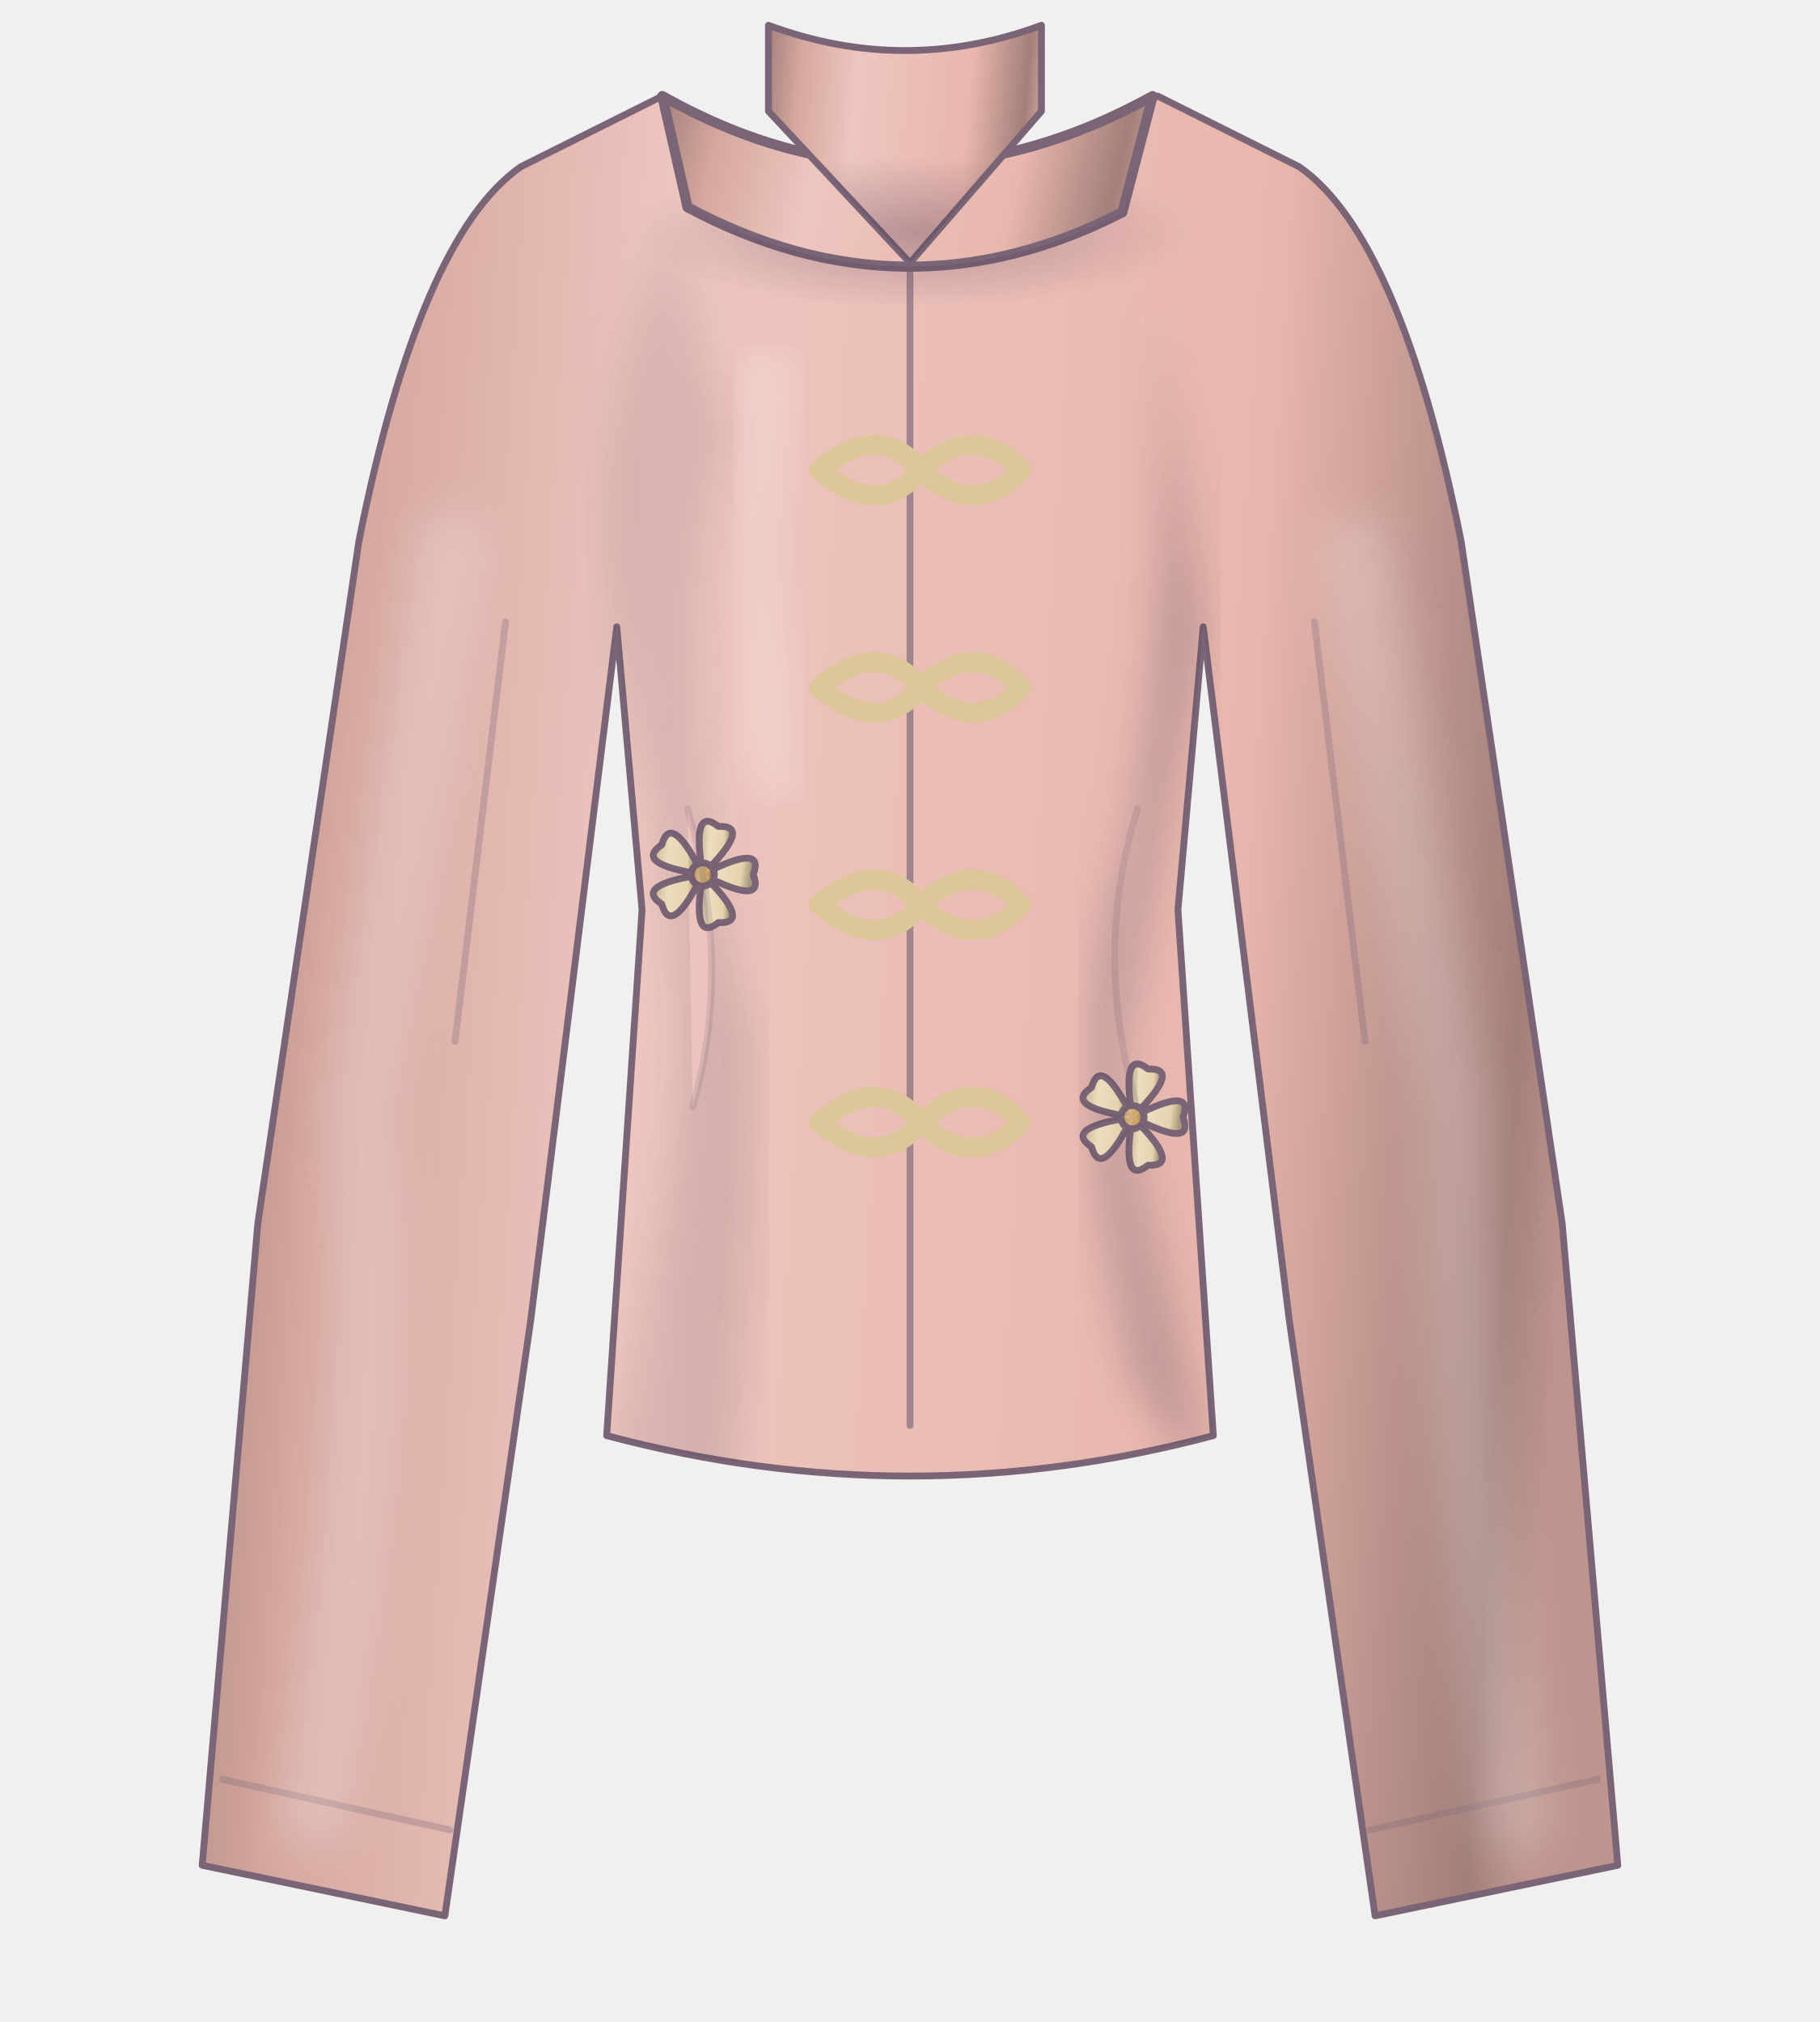
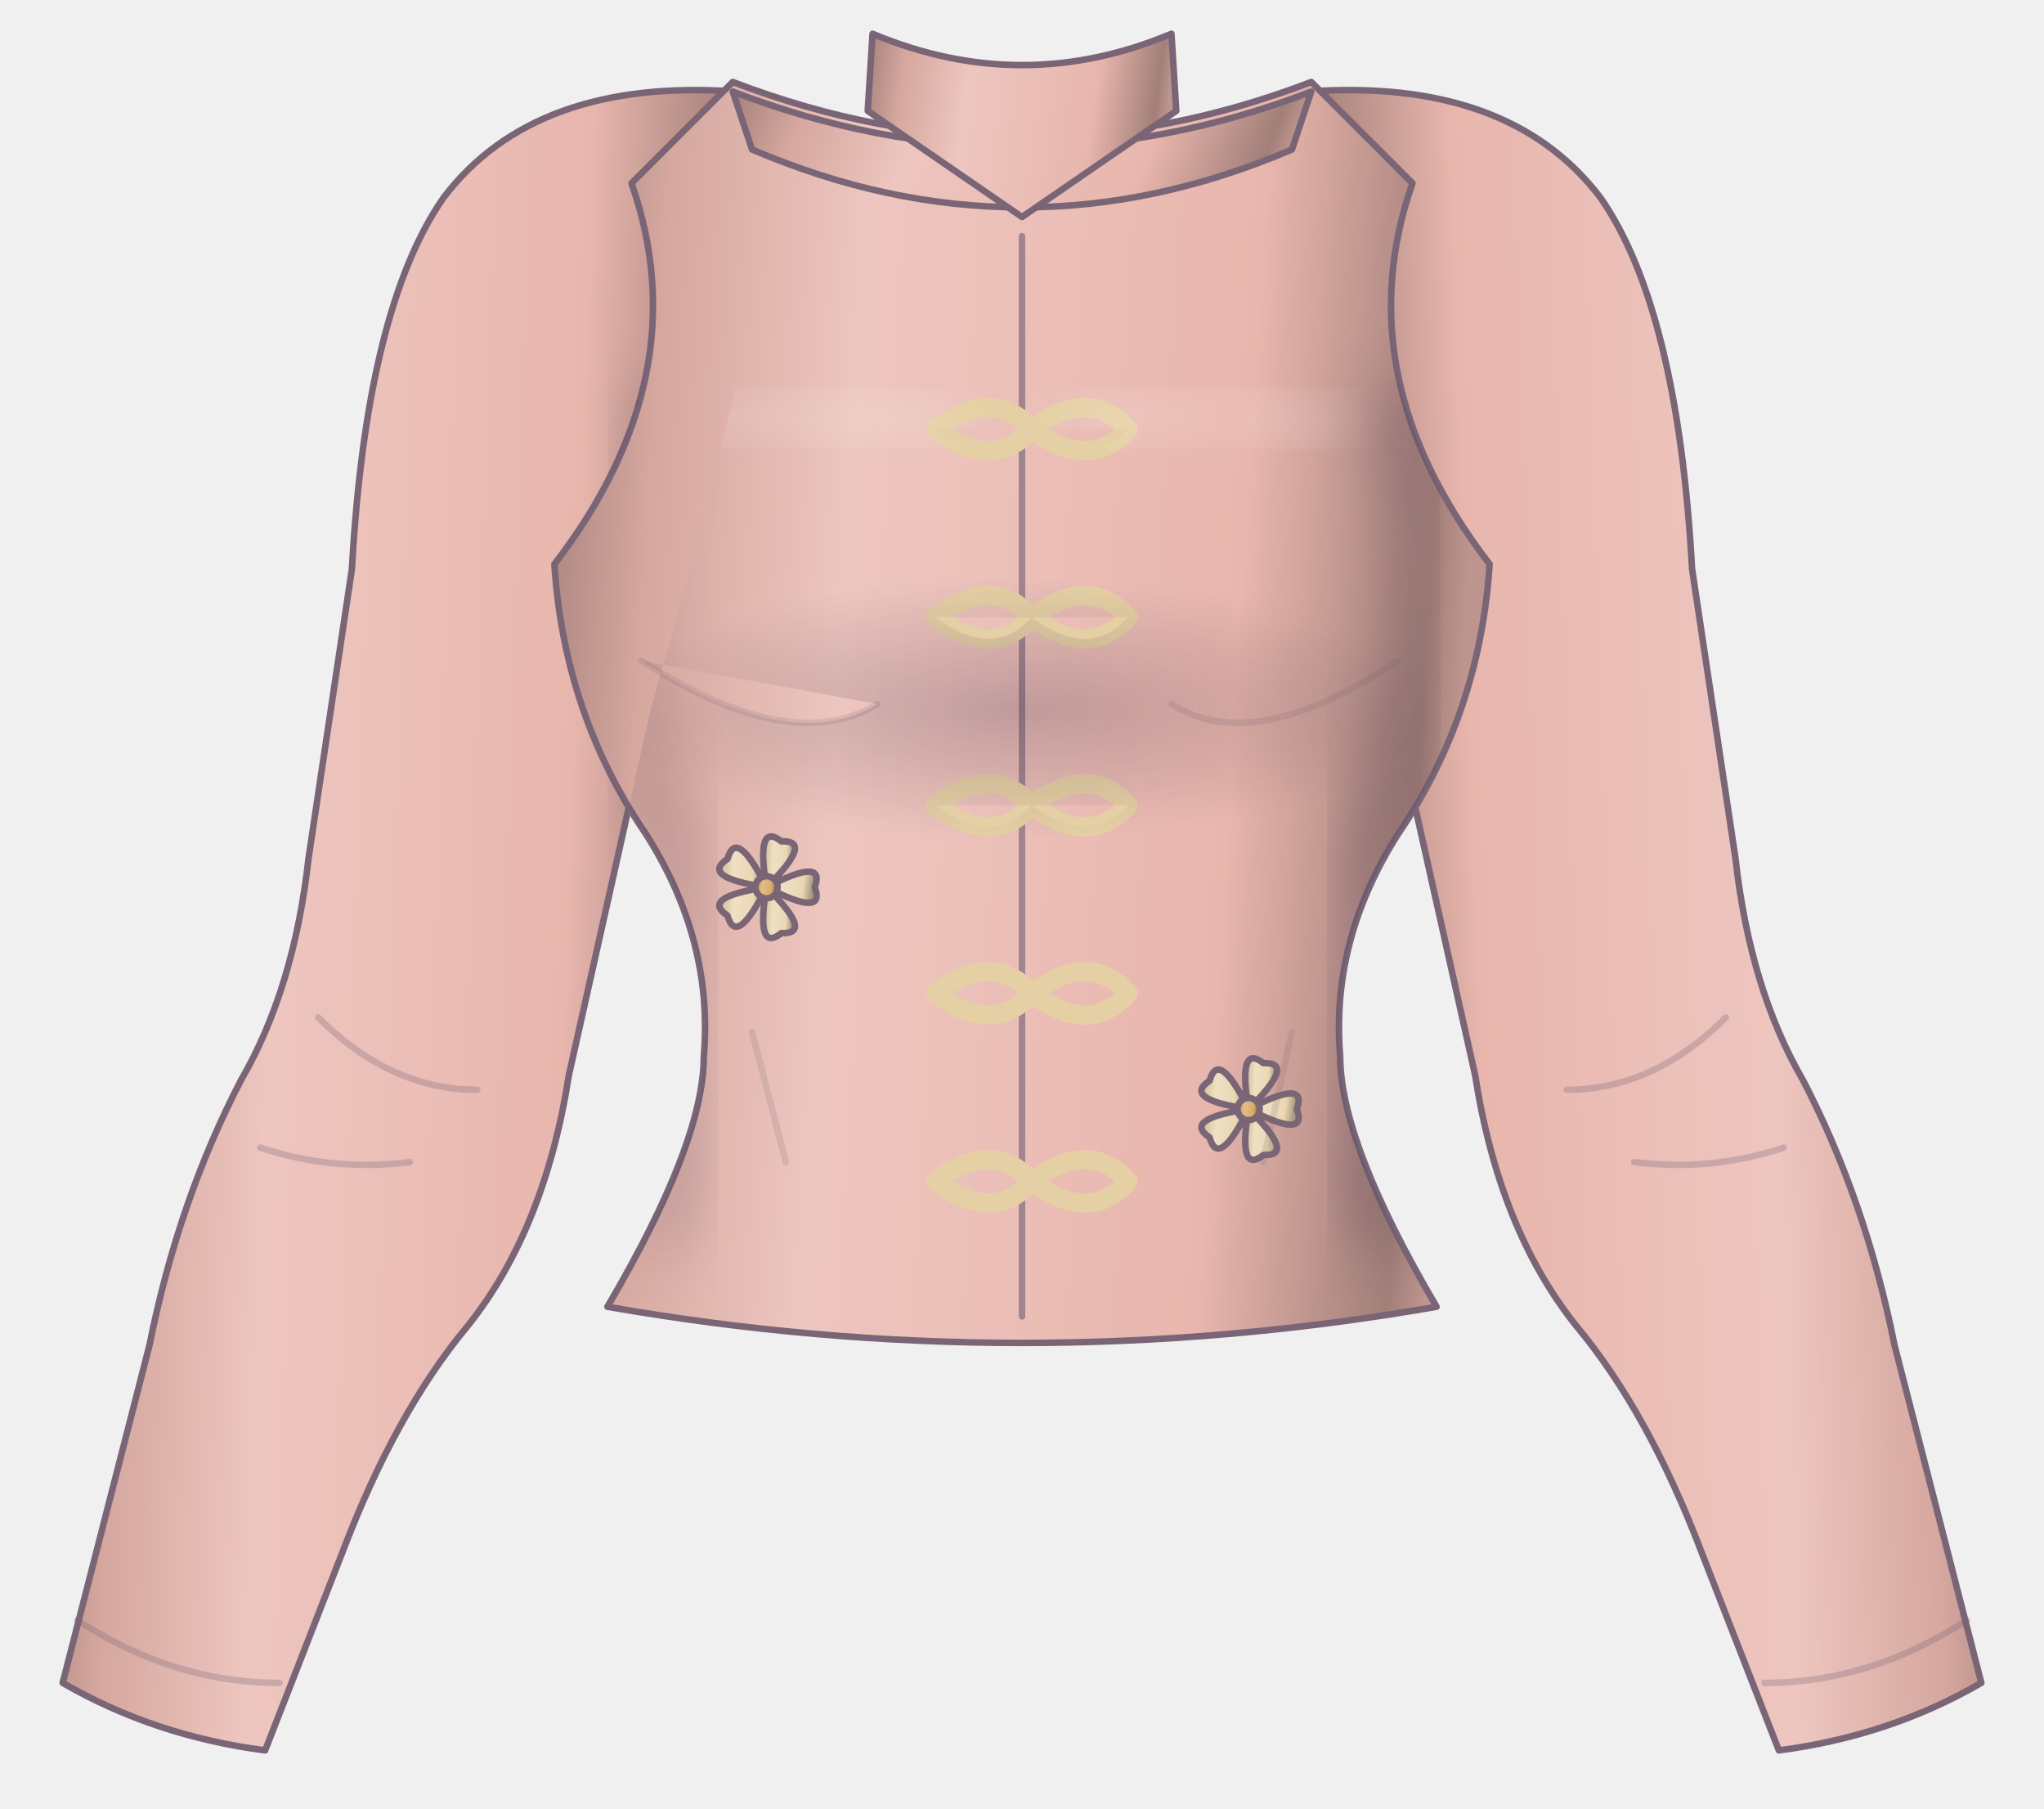
- <svg xmlns="http://www.w3.org/2000/svg" width="360" height="400" viewBox="180 330 360 400" fill="none">
+ <svg xmlns="http://www.w3.org/2000/svg" width="424" height="375" viewBox="148 267 424 375" fill="none">
  <defs>
-     <linearGradient id="mbaxkil-0" x1="0" y1="0" x2="1" y2=".08">
+     <linearGradient id="m1mppfj-0" x1="0" y1="0" x2="1" y2=".08">
      <stop stop-color="#a5817b" />
      <stop offset=".13" stop-color="#d5a79f" />
      <stop offset=".34" stop-color="#edc6bf" />
      <stop offset=".53" stop-color="#ebbfb8" />
      <stop offset=".76" stop-color="#e8b6ad" />
      <stop offset=".96" stop-color="#a27f79" />
      <stop offset="1" stop-color="#be958e" />
    </linearGradient>
-     <linearGradient id="mbaxkil-1" x1="0" y1="0" x2="1" y2=".08">
-       <stop stop-color="#a3967b" />
-       <stop offset=".13" stop-color="#d4c29f" />
-       <stop offset=".34" stop-color="#ecddbf" />
-       <stop offset=".53" stop-color="#e9d9b8" />
-       <stop offset=".76" stop-color="#e6d3ad" />
-       <stop offset=".96" stop-color="#a19479" />
-       <stop offset="1" stop-color="#bdad8e" />
+     <linearGradient id="m1mppfj-1" x1="0" y1="0" x2="1" y2=".08">
+       <stop stop-color="#a6997e" />
+       <stop offset=".13" stop-color="#d7c6a4" />
+       <stop offset=".34" stop-color="#efe0c3" />
+       <stop offset=".53" stop-color="#eddcbc" />
+       <stop offset=".76" stop-color="#ead7b2" />
+       <stop offset=".96" stop-color="#a4977d" />
+       <stop offset="1" stop-color="#c0b092" />
    </linearGradient>
-     <linearGradient id="mbaxkil-2" x1="0" y1="0" x2="1" y2=".08">
+     <linearGradient id="m1mppfj-2" x1="0" y1="0" x2="1" y2=".08">
      <stop stop-color="#997a48" />
      <stop offset=".13" stop-color="#c69e5d" />
      <stop offset=".34" stop-color="#e0be87" />
      <stop offset=".53" stop-color="#dcb779" />
      <stop offset=".76" stop-color="#d7ac65" />
      <stop offset=".96" stop-color="#977847" />
      <stop offset="1" stop-color="#b08d53" />
    </linearGradient>
-     <linearGradient id="mbaxkil-3" x1="0" y1="0" x2="1" y2=".08">
-       <stop stop-color="#221728" />
-       <stop offset=".13" stop-color="#2c1d34" />
-       <stop offset=".34" stop-color="#5e5165" />
-       <stop offset=".53" stop-color="#4b3d53" />
-       <stop offset=".76" stop-color="#302039" />
-       <stop offset=".96" stop-color="#221628" />
-       <stop offset="1" stop-color="#271a2f" />
-     </linearGradient>
  </defs>
  <g stroke="#796576" stroke-width="1.35" stroke-linecap="round" stroke-linejoin="round">
    <defs>
      <clipPath id="cloth-clip">
-         <path d="M311 349 L283 363 Q263 377 251 437 L231 572 L220 699 L268 709 L285 591 L302 454 L307 510 L300 614 Q360 630 420 614 L413 510 L418 454 L435 591 L452 709 L500 699 L489 572 L469 437 Q457 377 437 363 L409 349 Q360 376 311 349Z" fill="url(#mbaxkil-0)" />
-         <path d="M311 349 Q359 376 408 349 L402 372 Q359 394 316 371Z" fill="url(#mbaxkil-0)" stroke-width="2" />
-         <path d="M224 682 L269 692 M451 692 L496 682 M280 453 L270 536 M440 453 L450 536" stroke="#796576" opacity="0.3" />
-         <path d="M360 383 L360 612" stroke="#796576" opacity="0.65" />
-         <path d="M342 423 Q354 413 362 423 Q373 433 382 423 M342 423 Q354 433 362 423 Q373 413 382 423" fill="none" stroke="#ddc69a" stroke-width="4" />
-         <path d="M342 466 Q354 456 362 466 Q373 476 382 466 M342 466 Q354 476 362 466 Q373 456 382 466" fill="none" stroke="#ddc69a" stroke-width="4" />
-         <path d="M342 509 Q354 499 362 509 Q373 519 382 509 M342 509 Q354 519 362 509 Q373 499 382 509" fill="none" stroke="#ddc69a" stroke-width="4" />
-         <path d="M342 552 Q354 542 362 552 Q373 562 382 552 M342 552 Q354 562 362 552 Q373 542 382 552" fill="none" stroke="#ddc69a" stroke-width="4" />
-         <path d="M332 352 L332 335 Q359 345 386 335 L386 352 L360 382Z" fill="url(#mbaxkil-0)" />
-         <path d="M319 503 Q331.418 496.535 329 503 Q331.418 509.465 319 503Z" fill="url(#mbaxkil-1)" />
-         <path d="M319 503 Q328.986 512.812 322.09 512.511 Q316.689 516.808 319 503Z" fill="url(#mbaxkil-1)" />
-         <path d="M319 503 Q312.754 515.529 310.91 508.878 Q305.154 505.069 319 503Z" fill="url(#mbaxkil-1)" />
-         <path d="M319 503 Q305.154 500.931 310.91 497.122 Q312.754 490.471 319 503Z" fill="url(#mbaxkil-1)" />
-         <path d="M319 503 Q316.689 489.192 322.09 493.489 Q328.986 493.188 319 503Z" fill="url(#mbaxkil-1)" />
-         <circle cx="319" cy="503" r="2.3" fill="url(#mbaxkil-2)" />
-         <path d="M404 551 Q416.418 544.535 414 551 Q416.418 557.465 404 551Z" fill="url(#mbaxkil-1)" />
-         <path d="M404 551 Q413.986 560.812 407.09 560.511 Q401.689 564.808 404 551Z" fill="url(#mbaxkil-1)" />
-         <path d="M404 551 Q397.754 563.529 395.91 556.878 Q390.154 553.069 404 551Z" fill="url(#mbaxkil-1)" />
-         <path d="M404 551 Q390.154 548.931 395.91 545.122 Q397.754 538.471 404 551Z" fill="url(#mbaxkil-1)" />
-         <path d="M404 551 Q401.689 537.192 407.09 541.489 Q413.986 541.188 404 551Z" fill="url(#mbaxkil-1)" />
-         <circle cx="404" cy="551" r="2.3" fill="url(#mbaxkil-2)" />
-         <path d="M316 490 Q325 521 317 549 M405 490 Q396 519 405 549" stroke="#796576" opacity="0.18" />
+         <path d="M301 286 Q259 283 240 308 Q224 331 221 385 L212 445 Q209 472 198 491 Q185 516 179 546 L161 616 Q180 627 203 630 L219 589 Q230 560 245 542 Q261 522 266 490 L283 414 Q296 369 305 328Z" fill="url(#m1mppfj-0)" />
+         <path d="M164 603 Q184 616 206 616 M214 478 Q229 493 247 493 M202 505 Q217 510 233 508" stroke="#796576" opacity="0.3" />
+         <g transform="translate(720 0) scale(-1 1)">
+           <path d="M301 286 Q259 283 240 308 Q224 331 221 385 L212 445 Q209 472 198 491 Q185 516 179 546 L161 616 Q180 627 203 630 L219 589 Q230 560 245 542 Q261 522 266 490 L283 414 Q296 369 305 328Z" fill="url(#m1mppfj-0)" />
+           <path d="M164 603 Q184 616 206 616 M214 478 Q229 493 247 493 M202 505 Q217 510 233 508" stroke="#796576" opacity="0.3" />
+         </g>
+         <path d="M300 284 Q360 307 420 284 L441 305 Q427 345 457 384 Q455 415 438 440 Q424 462 426 486 Q426 504 446 538 Q360 553 274 538 Q294 504 294 486 Q296 462 282 440 Q265 415 263 384 Q293 345 279 305Z" fill="url(#m1mppfj-0)" />
+         <path d="M300 286 Q360 309 420 286 L416 298 Q360 322 304 298Z" fill="url(#m1mppfj-0)" />
+         <path d="M360 316 L360 540" stroke="#796576" opacity="0.65" />
+         <path d="M342 356 Q354 347 362 356 Q374 365 382 356 M342 356 Q354 365 362 356 Q374 347 382 356" fill="none" stroke="#e5cfa4" stroke-width="4" />
+         <path d="M342 395 Q354 386 362 395 Q374 404 382 395 M342 395 Q354 404 362 395 Q374 386 382 395" fill="none" stroke="#e5cfa4" stroke-width="4" />
+         <path d="M342 434 Q354 425 362 434 Q374 443 382 434 M342 434 Q354 443 362 434 Q374 425 382 434" fill="none" stroke="#e5cfa4" stroke-width="4" />
+         <path d="M342 473 Q354 464 362 473 Q374 482 382 473 M342 473 Q354 482 362 473 Q374 464 382 473" fill="none" stroke="#e5cfa4" stroke-width="4" />
+         <path d="M342 512 Q354 503 362 512 Q374 521 382 512 M342 512 Q354 521 362 512 Q374 503 382 512" fill="none" stroke="#e5cfa4" stroke-width="4" />
+         <path d="M328 290 L329 274 Q360 287 391 274 L392 290 L360 312Z" fill="url(#m1mppfj-0)" />
+         <path d="M307 451 Q319.418 444.535 317 451 Q319.418 457.465 307 451Z" fill="url(#m1mppfj-1)" />
+         <path d="M307 451 Q316.986 460.812 310.09 460.511 Q304.689 464.808 307 451Z" fill="url(#m1mppfj-1)" />
+         <path d="M307 451 Q300.754 463.529 298.91 456.878 Q293.154 453.069 307 451Z" fill="url(#m1mppfj-1)" />
+         <path d="M307 451 Q293.154 448.931 298.91 445.122 Q300.754 438.471 307 451Z" fill="url(#m1mppfj-1)" />
+         <path d="M307 451 Q304.689 437.192 310.09 441.489 Q316.986 441.188 307 451Z" fill="url(#m1mppfj-1)" />
+         <circle cx="307" cy="451" r="2.3" fill="url(#m1mppfj-2)" />
+         <path d="M407 497 Q419.418 490.535 417 497 Q419.418 503.465 407 497Z" fill="url(#m1mppfj-1)" />
+         <path d="M407 497 Q416.986 506.812 410.09 506.511 Q404.689 510.808 407 497Z" fill="url(#m1mppfj-1)" />
+         <path d="M407 497 Q400.754 509.529 398.91 502.878 Q393.154 499.069 407 497Z" fill="url(#m1mppfj-1)" />
+         <path d="M407 497 Q393.154 494.931 398.91 491.122 Q400.754 484.471 407 497Z" fill="url(#m1mppfj-1)" />
+         <path d="M407 497 Q404.689 483.192 410.09 487.489 Q416.986 487.188 407 497Z" fill="url(#m1mppfj-1)" />
+         <circle cx="407" cy="497" r="2.3" fill="url(#m1mppfj-2)" />
+         <path d="M281 404 Q312 424 330 413 M438 404 Q408 424 391 413 M304 481 L311 508 M416 481 L410 508" stroke="#796576" opacity="0.18" />
      </clipPath>
      <linearGradient id="cloth-round">
-         <stop stop-color="#302039" stop-opacity=".24" />
-         <stop offset=".3" stop-color="#fff" stop-opacity=".27" />
-         <stop offset=".58" stop-color="#fff" stop-opacity="0" />
-         <stop offset=".87" stop-color="#302039" stop-opacity=".26" />
-         <stop offset="1" stop-color="#fff" stop-opacity=".1" />
+         <stop stop-color="#302039" stop-opacity=".19" />
+         <stop offset=".32" stop-color="#fff" stop-opacity=".22" />
+         <stop offset=".6" stop-color="#fff" stop-opacity="0" />
+         <stop offset="1" stop-color="#302039" stop-opacity=".18" />
      </linearGradient>
-       <radialGradient id="cloth-occlusion">
-         <stop stop-color="#46304a" stop-opacity=".3" />
-         <stop offset="1" stop-color="#46304a" stop-opacity="0" />
+       <radialGradient id="cloth-contact">
+         <stop stop-color="#392841" stop-opacity=".24" />
+         <stop offset="1" stop-color="#392841" stop-opacity="0" />
      </radialGradient>
      <filter id="cloth-soft">
-         <feGaussianBlur stdDeviation="4" />
+         <feGaussianBlur stdDeviation="6" />
      </filter>
    </defs>
-     <path d="M311 349 L283 363 Q263 377 251 437 L231 572 L220 699 L268 709 L285 591 L302 454 L307 510 L300 614 Q360 630 420 614 L413 510 L418 454 L435 591 L452 709 L500 699 L489 572 L469 437 Q457 377 437 363 L409 349 Q360 376 311 349Z" fill="url(#mbaxkil-0)" />
-     <path d="M311 349 Q359 376 408 349 L402 372 Q359 394 316 371Z" fill="url(#mbaxkil-0)" stroke-width="2" />
-     <path d="M224 682 L269 692 M451 692 L496 682 M280 453 L270 536 M440 453 L450 536" stroke="#796576" opacity="0.3" />
-     <path d="M360 383 L360 612" stroke="#796576" opacity="0.65" />
-     <path d="M342 423 Q354 413 362 423 Q373 433 382 423 M342 423 Q354 433 362 423 Q373 413 382 423" fill="none" stroke="#ddc69a" stroke-width="4" />
-     <path d="M342 466 Q354 456 362 466 Q373 476 382 466 M342 466 Q354 476 362 466 Q373 456 382 466" fill="none" stroke="#ddc69a" stroke-width="4" />
-     <path d="M342 509 Q354 499 362 509 Q373 519 382 509 M342 509 Q354 519 362 509 Q373 499 382 509" fill="none" stroke="#ddc69a" stroke-width="4" />
-     <path d="M342 552 Q354 542 362 552 Q373 562 382 552 M342 552 Q354 562 362 552 Q373 542 382 552" fill="none" stroke="#ddc69a" stroke-width="4" />
-     <path d="M332 352 L332 335 Q359 345 386 335 L386 352 L360 382Z" fill="url(#mbaxkil-0)" />
-     <path d="M319 503 Q331.418 496.535 329 503 Q331.418 509.465 319 503Z" fill="url(#mbaxkil-1)" />
-     <path d="M319 503 Q328.986 512.812 322.09 512.511 Q316.689 516.808 319 503Z" fill="url(#mbaxkil-1)" />
-     <path d="M319 503 Q312.754 515.529 310.91 508.878 Q305.154 505.069 319 503Z" fill="url(#mbaxkil-1)" />
-     <path d="M319 503 Q305.154 500.931 310.91 497.122 Q312.754 490.471 319 503Z" fill="url(#mbaxkil-1)" />
-     <path d="M319 503 Q316.689 489.192 322.09 493.489 Q328.986 493.188 319 503Z" fill="url(#mbaxkil-1)" />
-     <circle cx="319" cy="503" r="2.3" fill="url(#mbaxkil-2)" />
-     <path d="M404 551 Q416.418 544.535 414 551 Q416.418 557.465 404 551Z" fill="url(#mbaxkil-1)" />
-     <path d="M404 551 Q413.986 560.812 407.09 560.511 Q401.689 564.808 404 551Z" fill="url(#mbaxkil-1)" />
-     <path d="M404 551 Q397.754 563.529 395.91 556.878 Q390.154 553.069 404 551Z" fill="url(#mbaxkil-1)" />
-     <path d="M404 551 Q390.154 548.931 395.91 545.122 Q397.754 538.471 404 551Z" fill="url(#mbaxkil-1)" />
-     <path d="M404 551 Q401.689 537.192 407.09 541.489 Q413.986 541.188 404 551Z" fill="url(#mbaxkil-1)" />
-     <circle cx="404" cy="551" r="2.3" fill="url(#mbaxkil-2)" />
-     <path d="M316 490 Q325 521 317 549 M405 490 Q396 519 405 549" stroke="#796576" opacity="0.18" />
+     <path d="M301 286 Q259 283 240 308 Q224 331 221 385 L212 445 Q209 472 198 491 Q185 516 179 546 L161 616 Q180 627 203 630 L219 589 Q230 560 245 542 Q261 522 266 490 L283 414 Q296 369 305 328Z" fill="url(#m1mppfj-0)" />
+     <path d="M164 603 Q184 616 206 616 M214 478 Q229 493 247 493 M202 505 Q217 510 233 508" stroke="#796576" opacity="0.3" />
+     <g transform="translate(720 0) scale(-1 1)">
+       <path d="M301 286 Q259 283 240 308 Q224 331 221 385 L212 445 Q209 472 198 491 Q185 516 179 546 L161 616 Q180 627 203 630 L219 589 Q230 560 245 542 Q261 522 266 490 L283 414 Q296 369 305 328Z" fill="url(#m1mppfj-0)" />
+       <path d="M164 603 Q184 616 206 616 M214 478 Q229 493 247 493 M202 505 Q217 510 233 508" stroke="#796576" opacity="0.3" />
+     </g>
+     <path d="M300 284 Q360 307 420 284 L441 305 Q427 345 457 384 Q455 415 438 440 Q424 462 426 486 Q426 504 446 538 Q360 553 274 538 Q294 504 294 486 Q296 462 282 440 Q265 415 263 384 Q293 345 279 305Z" fill="url(#m1mppfj-0)" />
+     <path d="M300 286 Q360 309 420 286 L416 298 Q360 322 304 298Z" fill="url(#m1mppfj-0)" />
+     <path d="M360 316 L360 540" stroke="#796576" opacity="0.65" />
+     <path d="M342 356 Q354 347 362 356 Q374 365 382 356 M342 356 Q354 365 362 356 Q374 347 382 356" fill="none" stroke="#e5cfa4" stroke-width="4" />
+     <path d="M342 395 Q354 386 362 395 Q374 404 382 395 M342 395 Q354 404 362 395 Q374 386 382 395" fill="none" stroke="#e5cfa4" stroke-width="4" />
+     <path d="M342 434 Q354 425 362 434 Q374 443 382 434 M342 434 Q354 443 362 434 Q374 425 382 434" fill="none" stroke="#e5cfa4" stroke-width="4" />
+     <path d="M342 473 Q354 464 362 473 Q374 482 382 473 M342 473 Q354 482 362 473 Q374 464 382 473" fill="none" stroke="#e5cfa4" stroke-width="4" />
+     <path d="M342 512 Q354 503 362 512 Q374 521 382 512 M342 512 Q354 521 362 512 Q374 503 382 512" fill="none" stroke="#e5cfa4" stroke-width="4" />
+     <path d="M328 290 L329 274 Q360 287 391 274 L392 290 L360 312Z" fill="url(#m1mppfj-0)" />
+     <path d="M307 451 Q319.418 444.535 317 451 Q319.418 457.465 307 451Z" fill="url(#m1mppfj-1)" />
+     <path d="M307 451 Q316.986 460.812 310.09 460.511 Q304.689 464.808 307 451Z" fill="url(#m1mppfj-1)" />
+     <path d="M307 451 Q300.754 463.529 298.91 456.878 Q293.154 453.069 307 451Z" fill="url(#m1mppfj-1)" />
+     <path d="M307 451 Q293.154 448.931 298.91 445.122 Q300.754 438.471 307 451Z" fill="url(#m1mppfj-1)" />
+     <path d="M307 451 Q304.689 437.192 310.09 441.489 Q316.986 441.188 307 451Z" fill="url(#m1mppfj-1)" />
+     <circle cx="307" cy="451" r="2.3" fill="url(#m1mppfj-2)" />
+     <path d="M407 497 Q419.418 490.535 417 497 Q419.418 503.465 407 497Z" fill="url(#m1mppfj-1)" />
+     <path d="M407 497 Q416.986 506.812 410.09 506.511 Q404.689 510.808 407 497Z" fill="url(#m1mppfj-1)" />
+     <path d="M407 497 Q400.754 509.529 398.91 502.878 Q393.154 499.069 407 497Z" fill="url(#m1mppfj-1)" />
+     <path d="M407 497 Q393.154 494.931 398.91 491.122 Q400.754 484.471 407 497Z" fill="url(#m1mppfj-1)" />
+     <path d="M407 497 Q404.689 483.192 410.09 487.489 Q416.986 487.188 407 497Z" fill="url(#m1mppfj-1)" />
+     <circle cx="407" cy="497" r="2.3" fill="url(#m1mppfj-2)" />
+     <path d="M281 404 Q312 424 330 413 M438 404 Q408 424 391 413 M304 481 L311 508 M416 481 L410 508" stroke="#796576" opacity="0.18" />
    <g data-material="cloth-volume" clip-path="url(#cloth-clip)">
-       <path d="M313 374 Q292 420 306 481 Q320 526 310 573 L299 628 L324 628 Q330 562 329 536 Q311 477 323 415Z" fill="url(#mbaxkil-3)" stroke="none" opacity=".13" filter="url(#cloth-soft)" />
-       <path d="M408 386 Q414 445 402 498 Q389 537 403 602 L419 623 L402 541 L418 455Z" fill="url(#mbaxkil-3)" stroke="none" opacity=".24" filter="url(#cloth-soft)" />
-       <path d="M330 406 Q320 457 338 482" fill="none" stroke="#fff" stroke-width="16" opacity=".22" filter="url(#cloth-soft)" />
-       <path d="M269 438 L251 550 Q256 600 242 689 M448 439 L468 550 Q467 601 479 690" fill="none" stroke="#fff" stroke-width="14" opacity=".2" filter="url(#cloth-soft)" />
-       <ellipse cx="361" cy="376" rx="55" ry="15" fill="url(#cloth-occlusion)" stroke="none" />
+       <path d="M281 353 Q269 397 286 437 Q304 469 286 520" fill="none" stroke="#392841" stroke-width="14" opacity=".15" filter="url(#cloth-soft)" />
+       <path d="M440 354 Q452 397 434 437 Q417 474 433 519" fill="none" stroke="#392841" stroke-width="16" opacity=".22" filter="url(#cloth-soft)" />
+       <path d="M297 357 Q315 340 341 359 M376 356 Q400 340 422 358" fill="none" stroke="#fff" stroke-width="14" opacity=".2" filter="url(#cloth-soft)" />
+       <ellipse cx="360" cy="414" rx="85" ry="27" fill="url(#cloth-contact)" stroke="none" />
    </g>
  </g>
</svg>
